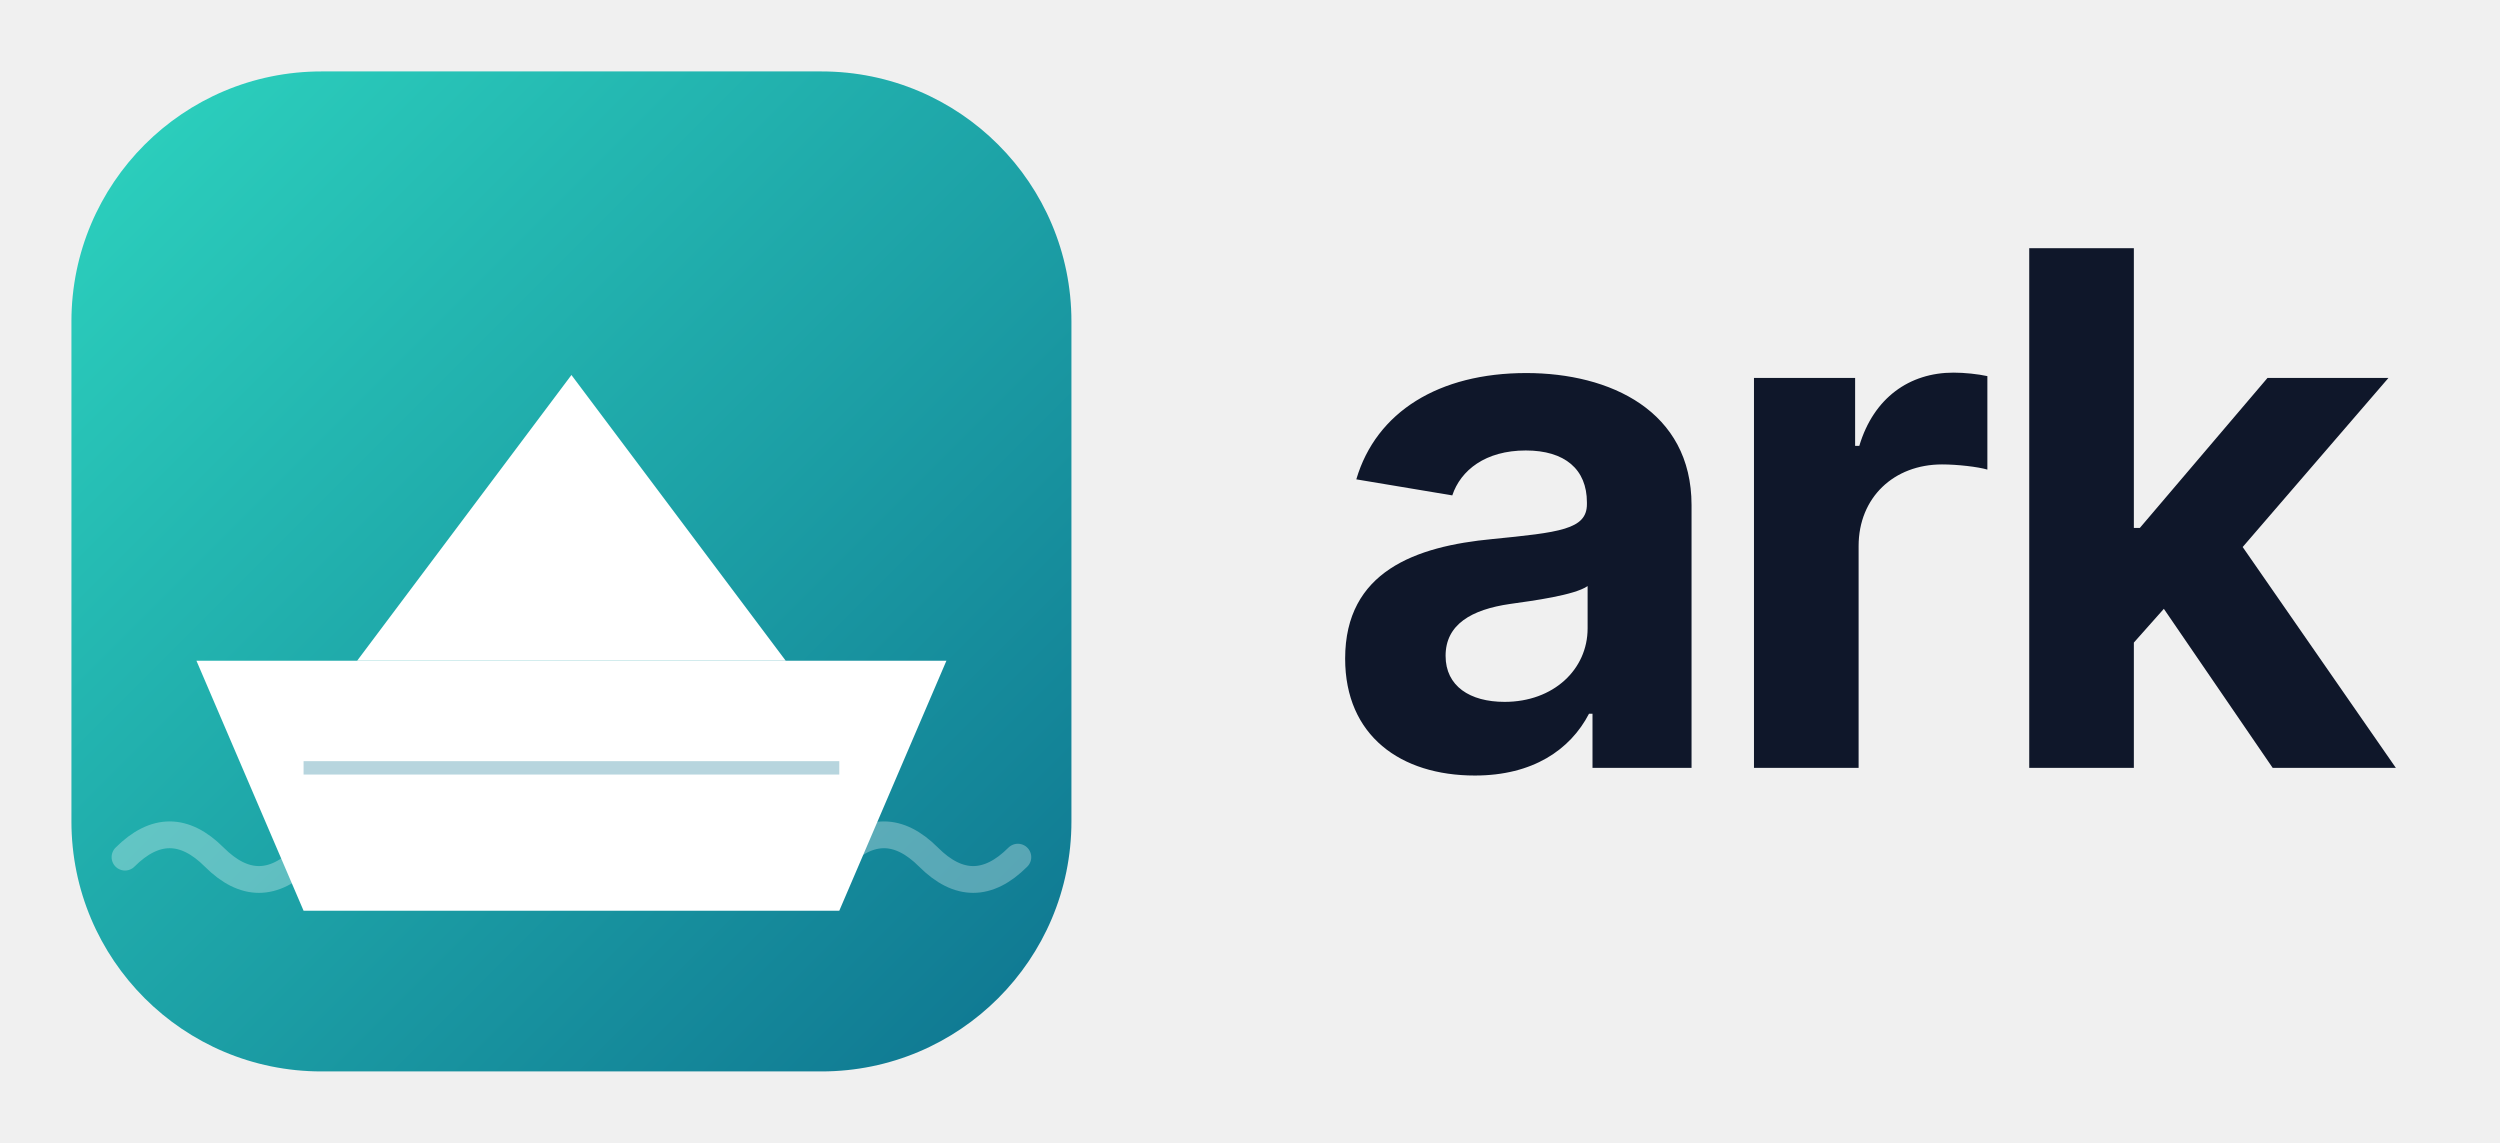
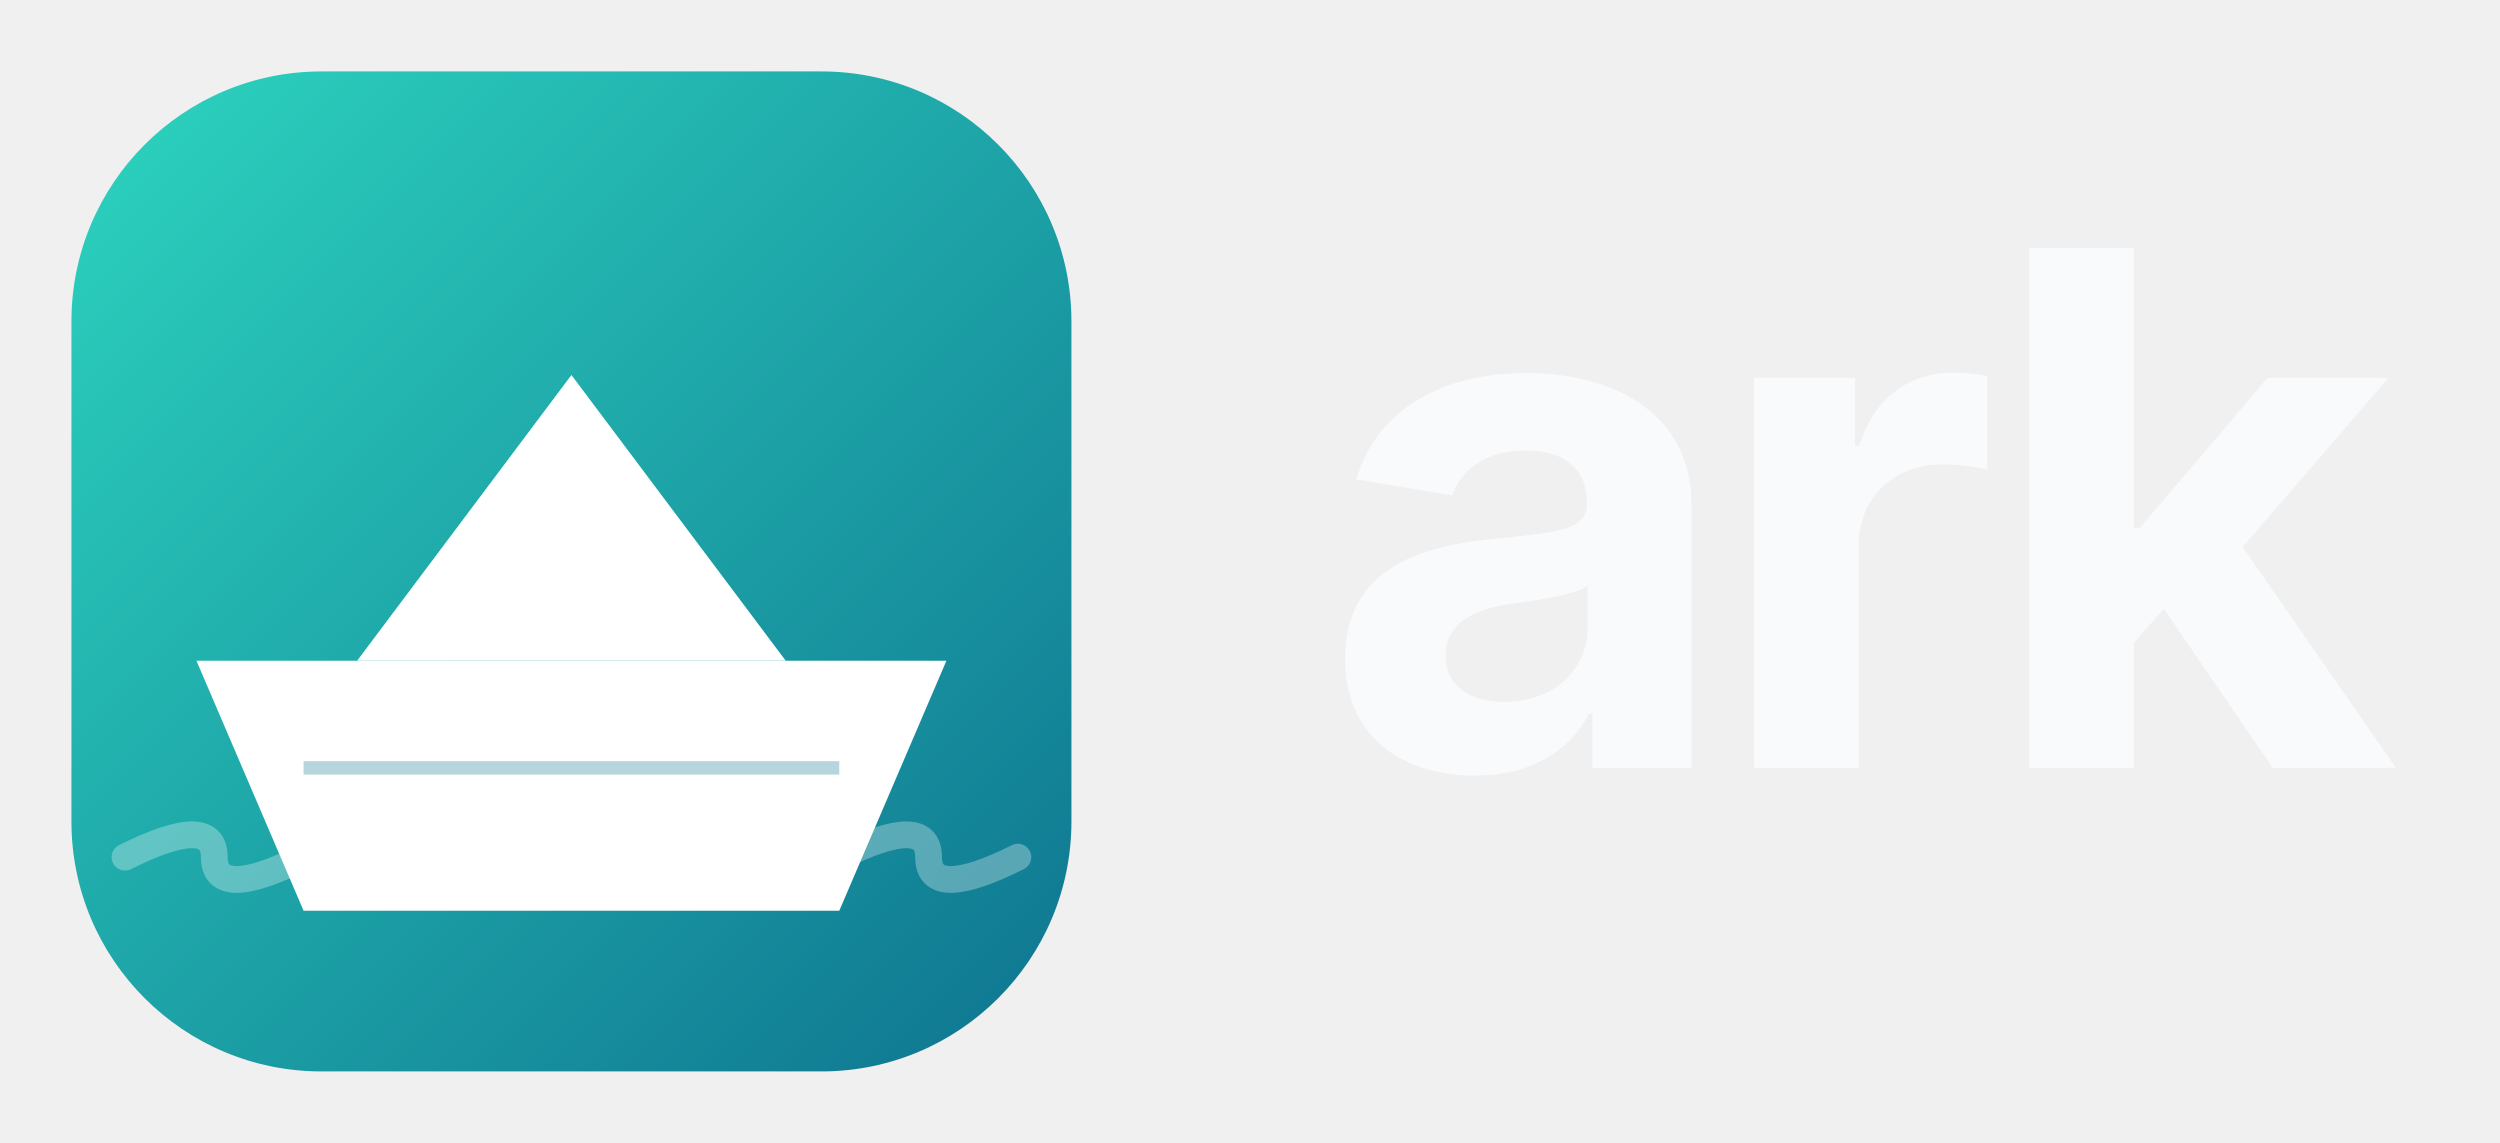
<svg xmlns="http://www.w3.org/2000/svg" viewBox="0 0 280 128" role="img" aria-label="Ark — HTTP client for Java">
  <defs>
-     <linearGradient id="ark-logo-tile" x1="0" y1="0" x2="1" y2="1">
+     <linearGradient id="ark-logo-tile-dark" x1="0" y1="0" x2="1" y2="1">
      <stop offset="0" stop-color="#2dd4bf" />
      <stop offset="1" stop-color="#0e7490" />
    </linearGradient>
  </defs>
  <g>
-     <rect x="8" y="8" width="112" height="112" rx="28" fill="url(#ark-logo-tile)" />
+     <rect x="8" y="8" width="112" height="112" rx="28" fill="url(#ark-logo-tile-dark)" />
    <g stroke="#ffffff" stroke-opacity="0.30" stroke-width="3" stroke-linecap="round" fill="none">
-       <path d="M14 96 q5 -5 10 0 t10 0" />
-       <path d="M94 96 q5 -5 10 0 t10 0" />
+       <path d="M14 96 q10 -5 10 0 t10 0" />
+       <path d="M94 96 q10 -5 10 0 t10 0" />
    </g>
    <g fill="#ffffff">
      <path d="M22 74 L106 74 L94 102 L34 102 Z" />
      <path d="M40 74 L64 42 L88 74 Z" />
    </g>
    <line x1="34" y1="86" x2="94" y2="86" stroke="#0e7490" stroke-opacity="0.30" stroke-width="1.5" />
  </g>
-   <text x="148" y="86" font-family="-apple-system, BlinkMacSystemFont, 'Segoe UI', Inter, sans-serif" font-size="80" font-weight="700" fill="#0f172a" letter-spacing="-3">ark</text>
+   <text x="148" y="86" font-family="-apple-system, BlinkMacSystemFont, 'Segoe UI', Inter, sans-serif" font-size="80" font-weight="700" fill="#f8fafc" letter-spacing="-3">ark</text>
</svg>
